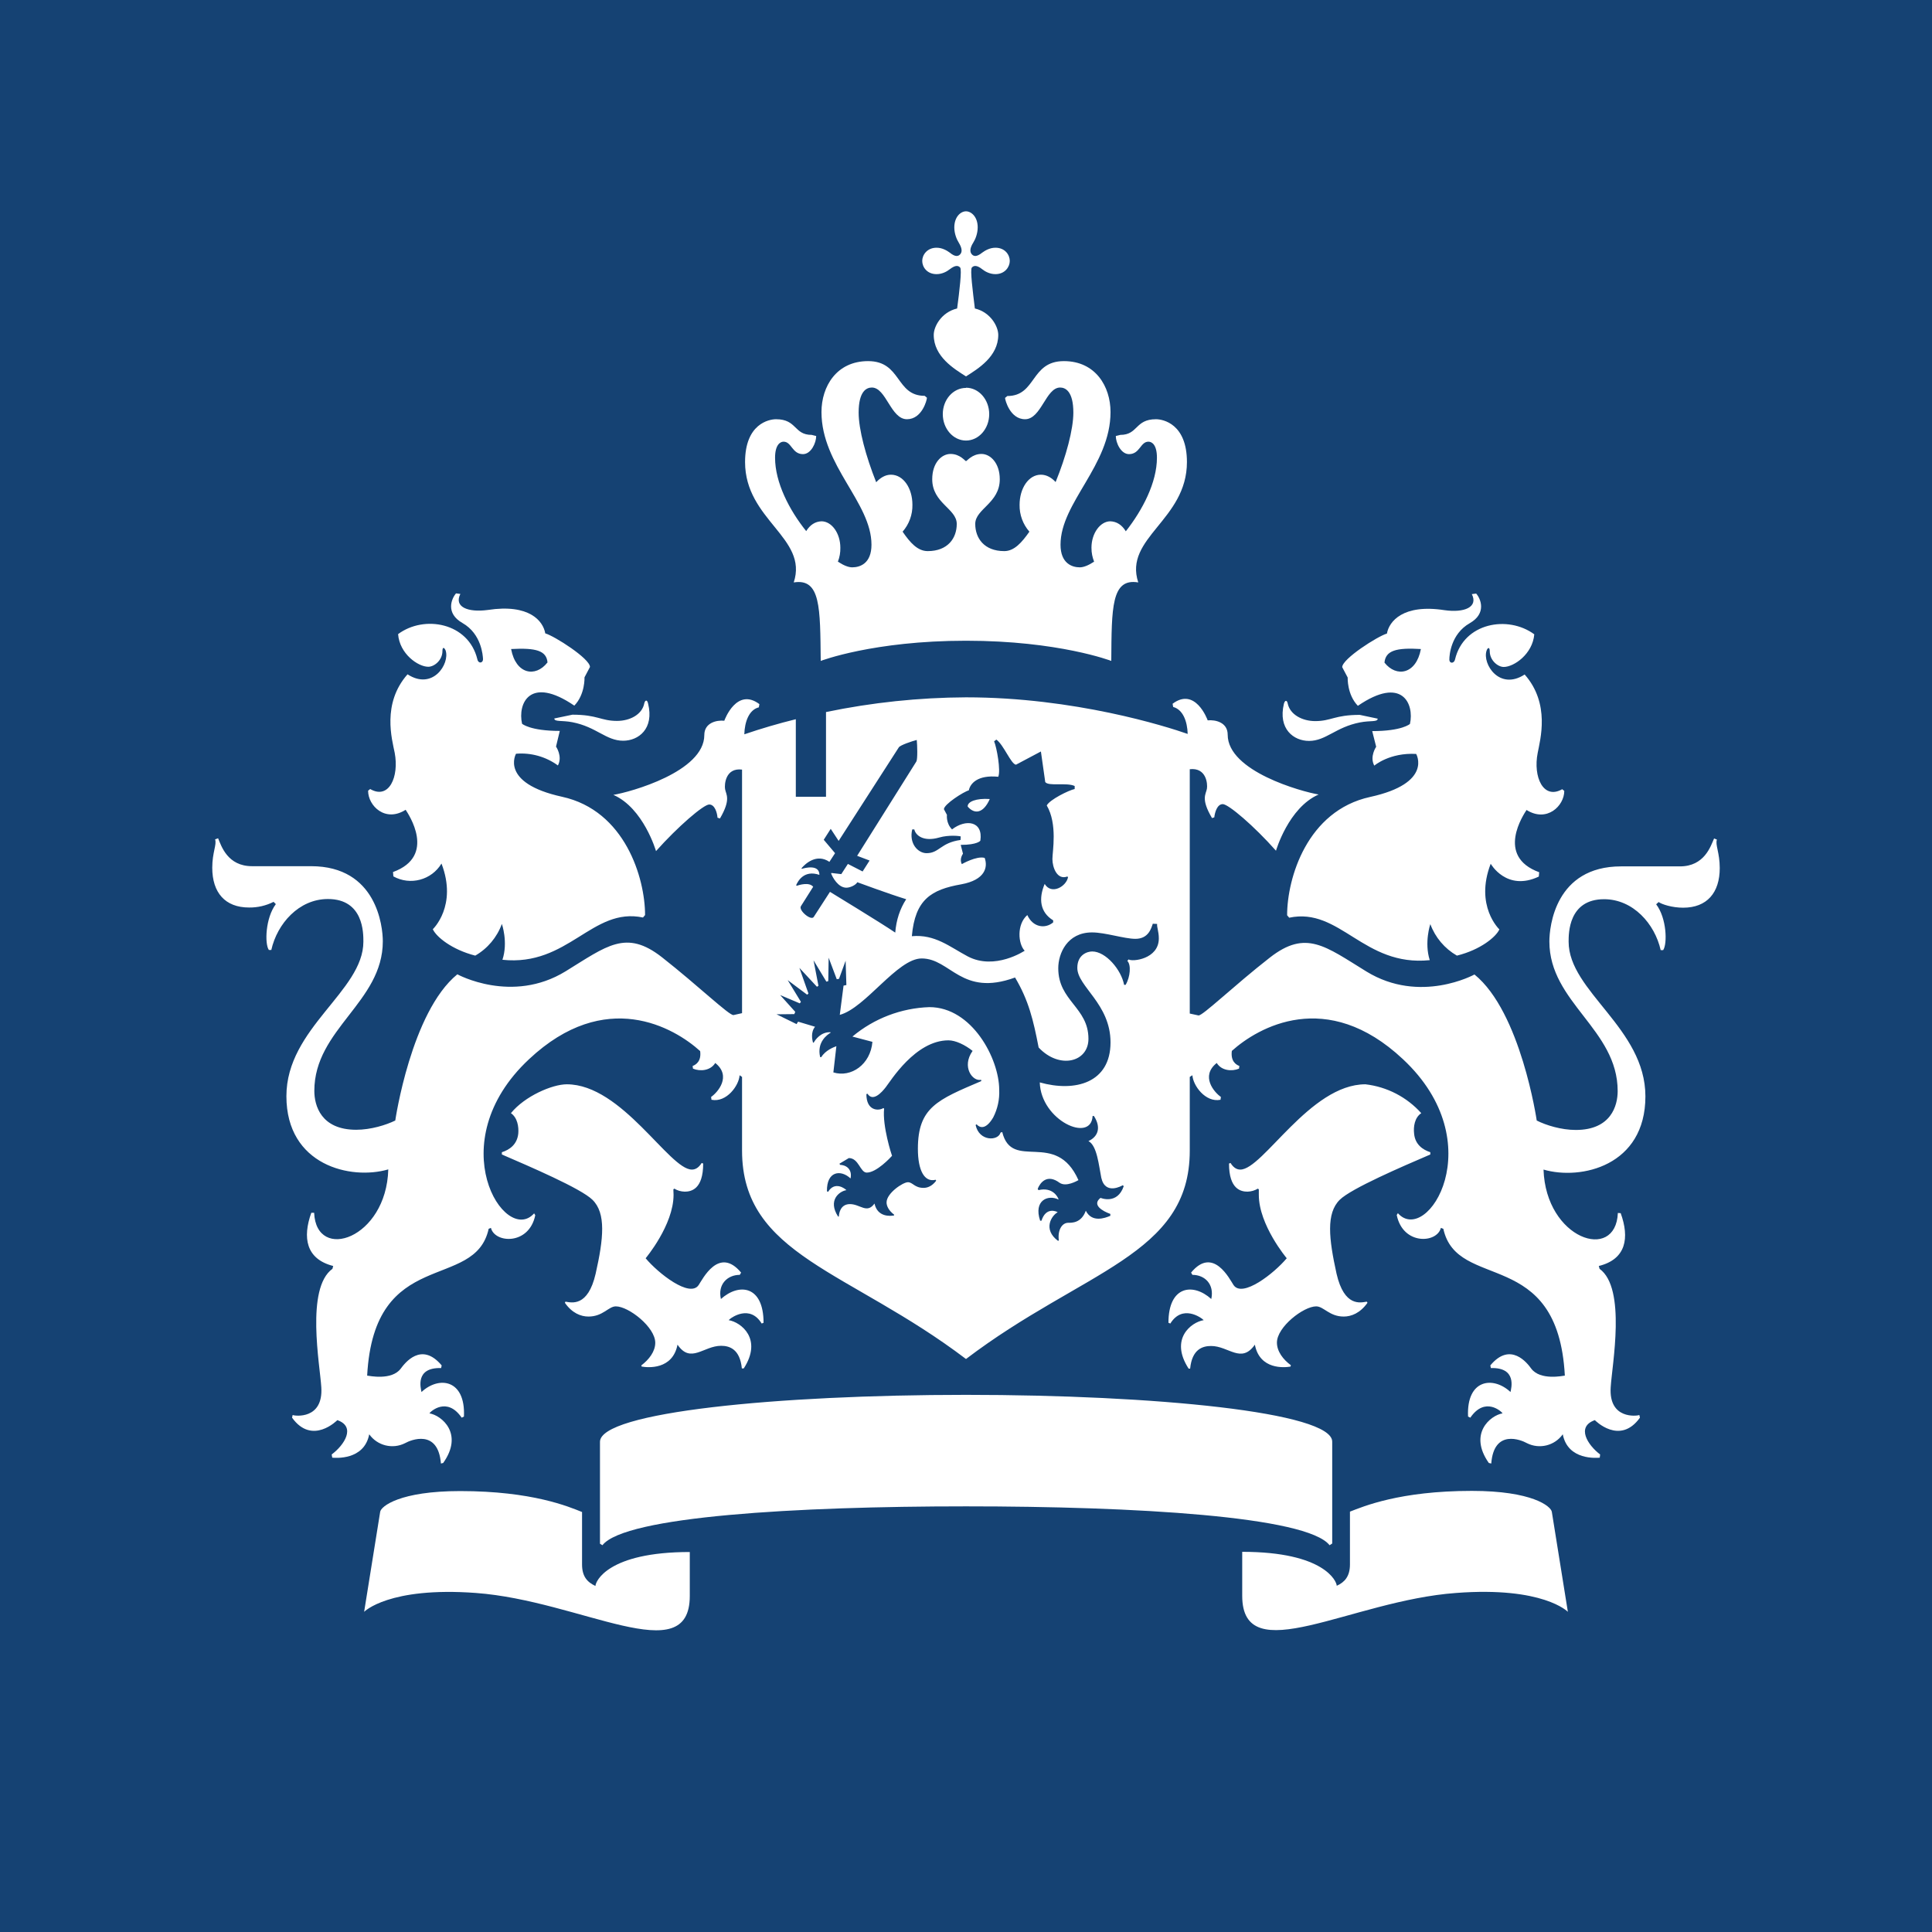
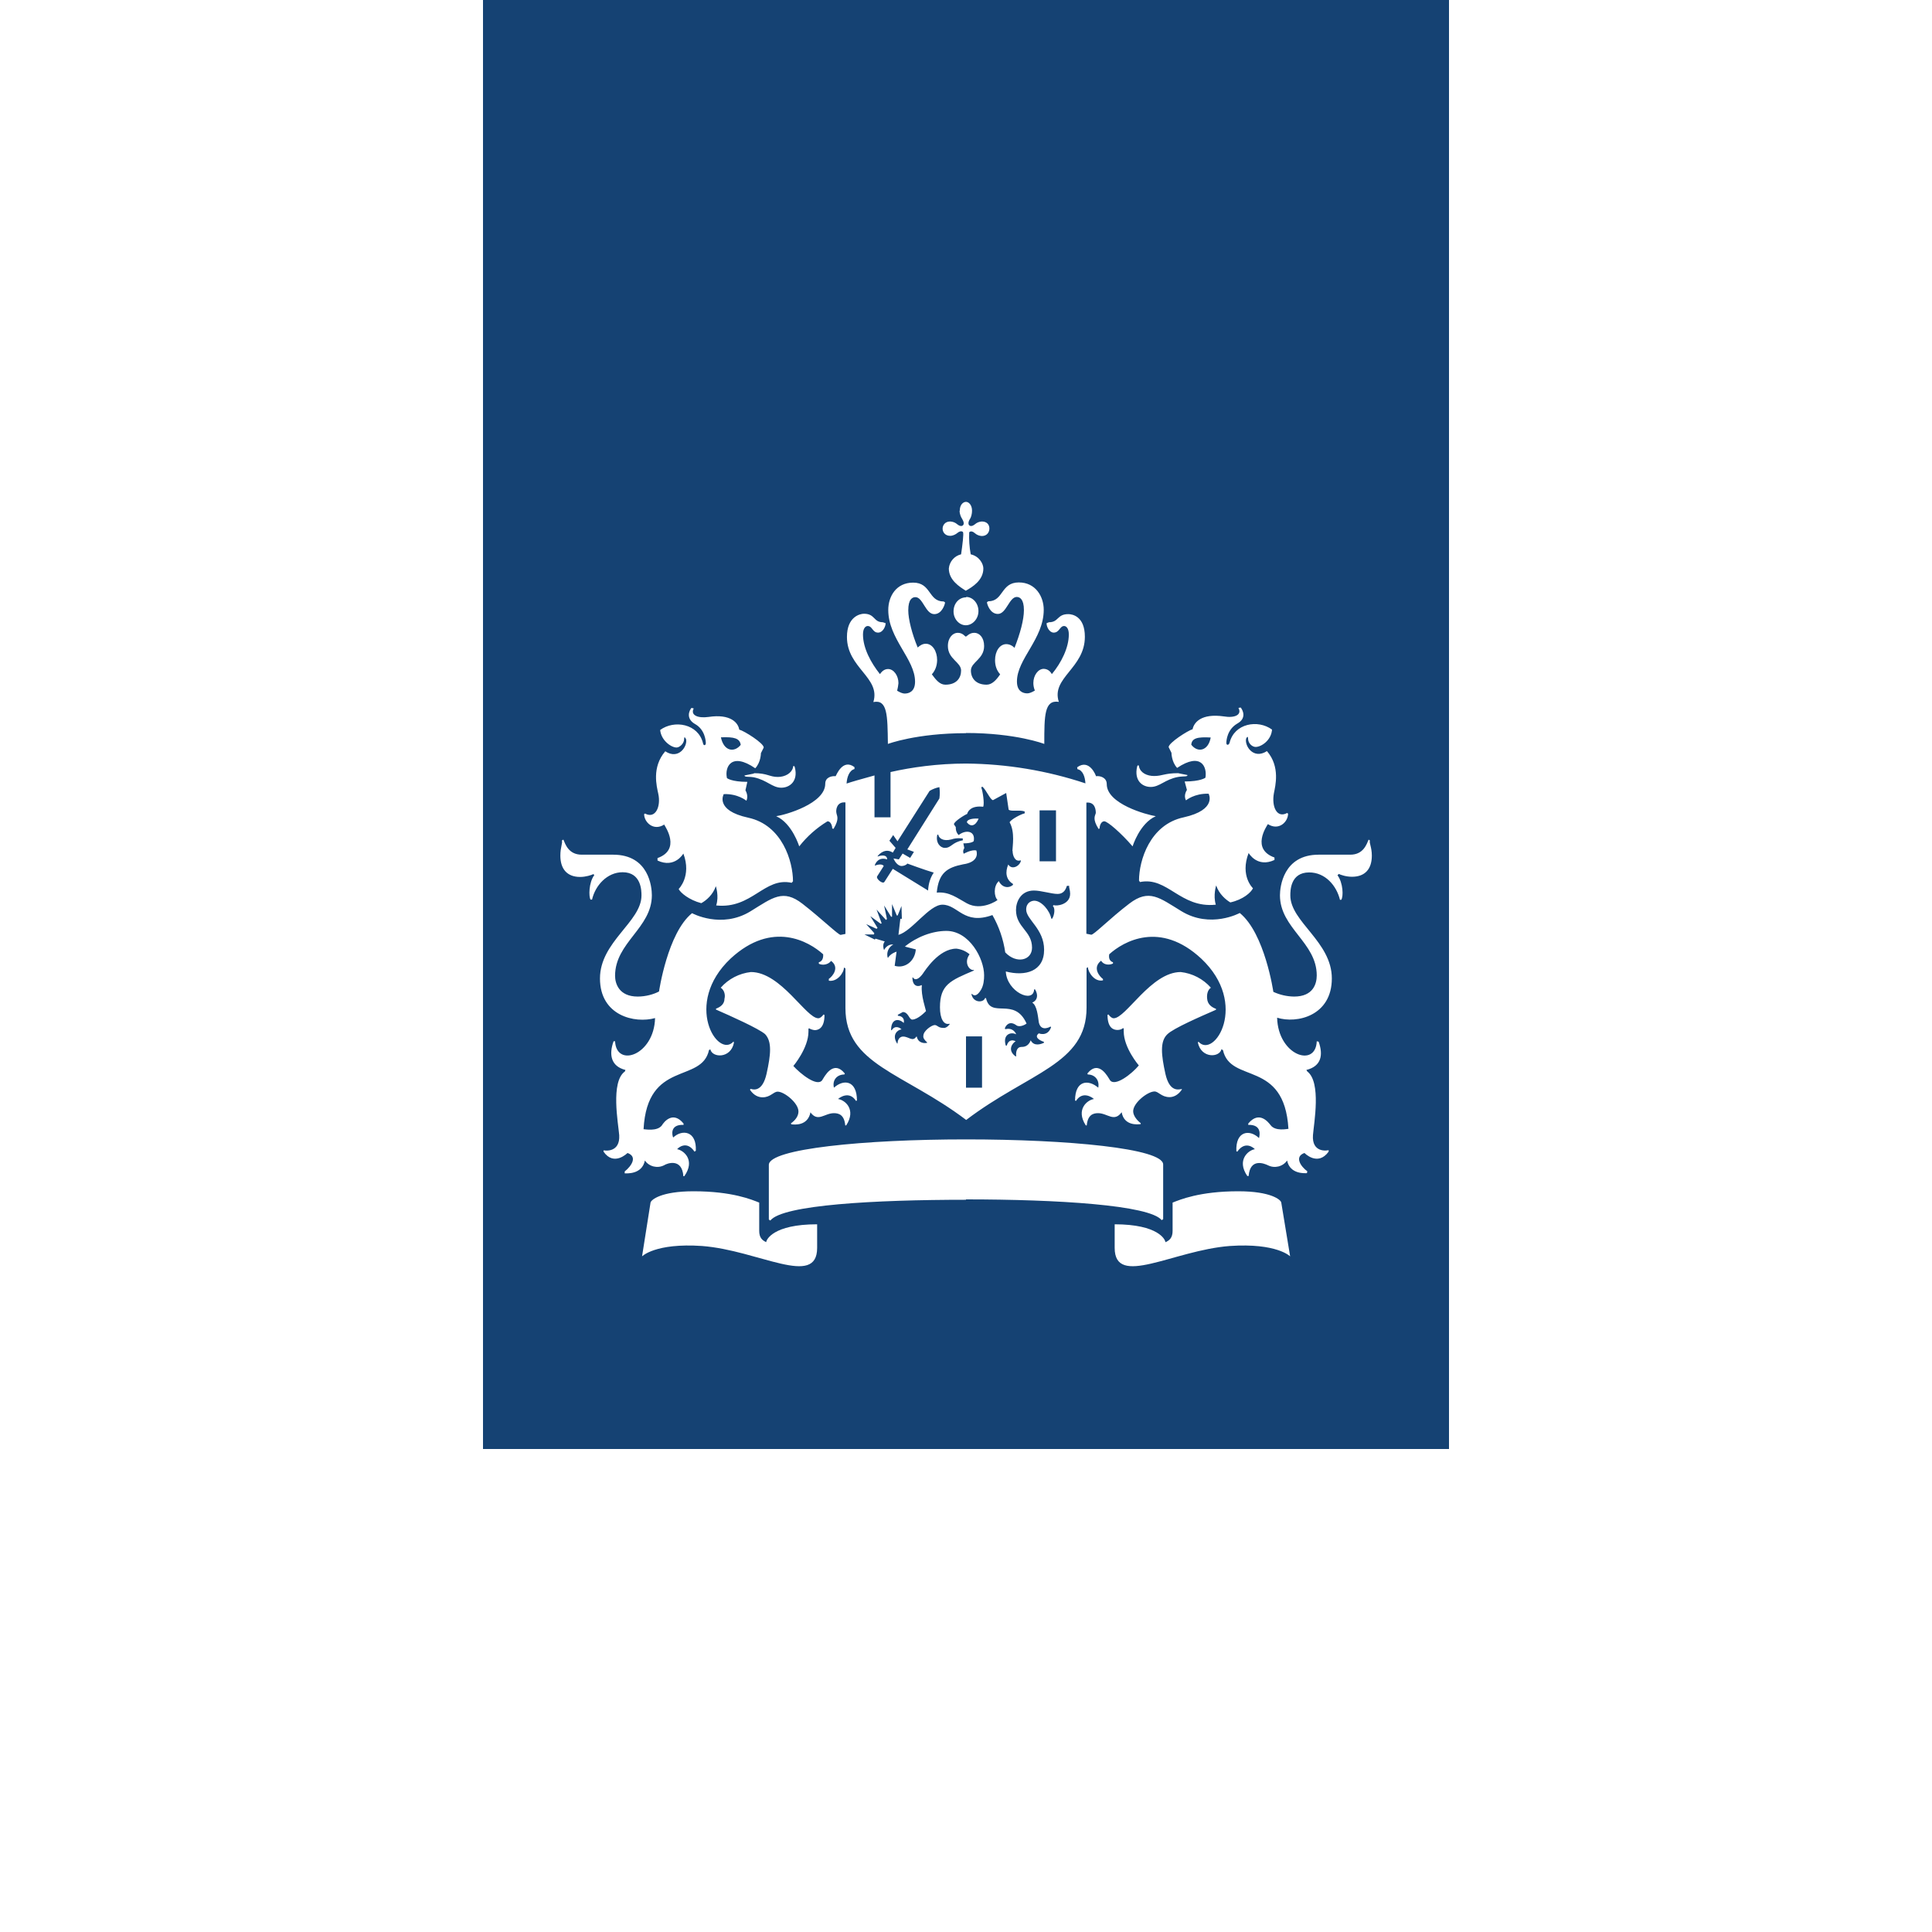
<svg xmlns="http://www.w3.org/2000/svg" viewBox="0 0 1024 1024">
-   <style>
- 		@media (prefers-color-scheme: dark) {
- 			.tile { fill: #fff; }
- 			.mark { fill: #154273; }
- 		}
- 	</style>
-   <path class="tile" fill="#154273" d="M0 0h1024v1024H0z" />
-   <path class="mark" fill="#fff" d="M557.8 455.3c0 4.5 2.5 11.2 7.8 9.3l.5.2c-.8 5-8.8 9.7-12.4 3.7-3.3 7.8-2.5 15 4.5 19.3v1.1c-4.2 3.5-10.7 2.7-13.7-3.9-5.7 4.9-4.9 15.3-1.4 18.9 0 0-15.8 10.6-30.2 3-9.6-5.1-17.3-11.8-29.6-10.7 1.7-19.5 10.3-24.7 26.2-27.5 12.6-2.3 14.2-9 12.4-14-4.3-1.2-12.1 3.3-12.1 3.3-1.5-2.7.6-5.5.6-5.5l-1.2-4.7c8.9 0 10.4-2.2 10.4-2.2 1.6-10.5-7.8-11.6-15-6-3.3-3.3-2.7-7.7-2.7-7.7l-1.6-3c0-2.6 10.5-9.3 13.2-10 .7-3.5 4.5-8.3 15.6-7.2 1.4-3.3-.8-15.5-2.2-18.8l1.2-.9c3.9 2.8 7.8 13.1 10.4 13.3l13.2-7 2.3 16.2c1.7 2.4 11.4.1 15.6 2.1v1.6c-3 .6-13.2 5.6-14.8 8.7 5.8 9.9 3 24.4 3 28.4m-111.9 8-5.2-.6-.2.2c.7 2 3.7 7.6 8.1 7.6 2 0 5-1.4 5.8-2.9 0 0 17.3 6.4 25.9 9q-5 7.7-5.8 17.7c-7-4.8-34.6-21.6-34.6-21.6l-8.6 13.3c-1.4 2.2-8.2-3.5-6.8-5.7L431 470c-2.1-2.6-7.3-1-8.8-.5l-.2-.4c.9-2 4.1-8.2 12.3-5.4 0-5.6-7.4-3.8-9.3-3.2l-.2-.3c2-2.4 8-8 14.8-3.4l3-4.6-6-7.1 3.7-5.8 4.2 6.4 31.9-49.6c.8-1.2 7.1-3.3 9.5-3.9.3 2.8.5 10.2-.2 11.4l-31.4 50 6.6 2.5-3.7 5.8-7.8-4zm238.1 261 .2-.7c-4.1-3-7.4-7.3-7.4-12 0-8.3 14.1-19.2 20.8-19.2 4 0 7 5.4 14.6 5.4 4 0 8.7-1.8 12.6-7.3l-.4-.6c-3.2.5-11.9 3-16-14.8-4.1-18.6-5.6-32 1.7-39.2 6.1-6 33.1-17.6 48-24v-1.2c-4-1.3-8.1-4.1-8.6-9.9-.4-3.5.2-8.4 3.8-10.8a47 47 0 0 0-29.6-15.3c-29.4 0-54.3 45.2-66.3 45.2-1.5 0-3.4-.6-5.2-3.5l-.8.3c0 13.7 6.4 14.9 9.8 14.9q3-.1 5.5-1.6l.5.4v2.9c0 16 14.8 33.6 14.8 33.6-6.7 8-23.5 21.2-28.2 14.2-2-3-10.8-20.8-22.5-6.6l.7 1.2c6.6 0 11.7 5 10 12.8-9.5-8.6-22.7-7.2-22.7 12.6l1 .4c6.3-10.2 16.2-3.3 17.7-1.8-6.7 1.1-18.2 10-8 25.7h.8c1-10.3 6.6-12 11.1-12 9.3 0 16 9.6 23.2-.7 2.6 13.4 15.7 12.2 19 11.6m-325-11.6c7 10.3 13.8.6 23.1.6 4.5 0 10 1.8 11 12h1c10.1-15.6-1.4-24.5-8-25.6 1.4-1.5 11.3-8.4 17.5 1.8l1-.4c0-19.8-13-21.2-22.6-12.6-1.8-7.7 3.4-12.8 10-12.8l.7-1.2c-11.8-14.2-20.5 3.7-22.5 6.6-4.7 7-21.5-6.3-28.1-14.2 0 0 14.8-17.6 14.8-33.6l-.1-2.9.5-.4q2.4 1.5 5.5 1.6c3.4 0 9.8-1.2 9.8-14.9l-.8-.3c-1.8 2.9-3.7 3.5-5.2 3.5-12 0-37-45.2-66.3-45.2-7.7 0-22.3 6.3-29.6 15.3 3.5 2.4 4.2 7.3 3.9 10.8-.6 5.8-4.6 8.6-8.7 9.9v1.2c14.8 6.4 41.9 18 48 24 7.3 7.1 5.9 20.6 1.7 39.2-4.1 17.8-12.8 15.3-16 14.8l-.3.6c3.8 5.5 8.5 7.3 12.5 7.3 7.7 0 10.6-5.4 14.5-5.4 6.8 0 20.9 11 20.9 19.3 0 4.6-3.3 8.9-7.4 12l.2.6c3.2.6 16.4 1.8 19-11.6m138.7-268.8c5.2-1.5 10.8-.8 11.4-.6l-.1 1.9c-10.7 1.5-11.2 7-18 7-4.5 0-9.4-5-7.6-12.6h1.1c.7 3.2 4.9 6.7 13.2 4.3m26.8-20.4c-7.2-.5-11.9 1.4-11.7 4 3.6 4.2 8.3 3.7 11.7-4m-61.1 214.4c-4 5.6-7.6.3-13 .3-5 0-5.8 4.7-5.9 6.6h-.4c-5.6-8.7.7-13.4 4.4-14-.6-.7-6.1-5-9.7.9l-.6-.3c-.2-10.8 7.4-11.6 12.5-6.8.9-4.2-1.5-7-5.5-7.2l-.4-.6 5-3c5.3 0 6 7.7 9.5 7.7 5.2 0 12.6-8 13.4-8.9-.2-.4-5.2-15.8-4.2-25l-.4-.3c-2.5 1.6-9 1.6-9-7.4l.6-.2c2.8 4.4 7.4-.5 9.7-3.5 2.4-3 15.6-24.8 33.2-24.8 3.8 0 8.8 2.4 12.8 5.6-6 8.4 0 16.4 4.5 15.3l.1.7c-23.2 9.9-33.6 13.9-33.6 35.9 0 11.5 3.5 17.9 9.4 16.4l.3.5c-2.2 2.9-4.6 3.8-6.7 3.8-4.8 0-5.7-3-8.3-3s-11.3 5.8-11.3 10.7c0 1.8 1 4.2 4 6.5v.4c-2 .4-8.8 1-10.4-6.3M432 544.2l-9-2.7-.8 1.3-10.6-5.2 9.4-.1.5-1.2-8-8.9 10.4 4.4.6-.8-7-11.5 10.3 7.7.7-.6-4.8-13.6 9.3 10 .8-.5-2.6-13.5 6.8 11.3 1-.3.2-12.4 4.3 11.4 1.2-.2 3.5-9.6.4 12.9-1.5.3-2 15.5c13.6-3.6 30.5-29.9 43.4-29.9 15.4 0 21 20.5 49.5 10.1 7.2 12.1 9.7 22.6 12.5 37.1 11 11.7 26.4 7.8 26.4-4.6 0-16.7-16-20-16-37.4 0-7.8 4.7-19 17.9-19 7 0 17.1 3.4 23 3.4 7 0 8.4-5.7 9.2-8l2.3.1c-.2 1.7.9 4 .9 7.7 0 11-14.2 12.5-16 11.1l-.7.8c2.1 2 1.6 8.5-.9 12.7h-.8c-1.5-8-9.7-17.7-16.9-17.7-2.6 0-7.9 1.7-7.9 8.7 0 9.9 17.6 19 17.6 39.5 0 21.4-18.7 26.5-37.5 21.2.6 20.2 27.3 32.3 28 17.8h.7c4 6.2 2.1 11-2.9 13.3 4.6 2.4 5.5 13 6.8 19.4 2.1 9.5 11 4.2 11.4 4l.5.5c-3.4 10-12.3 6.2-12.3 6.2-4.7 3.7 1 7 5.2 8.5v1c-3 1.3-9.8 3.7-13-2.7-2.4 6.6-7.4 6.4-9.3 6.4-3.4 0-5.7 4-5 9.3l-.4.3c-8.2-6.1-3.5-13.4-.2-15.2-.6-.4-6.2-3-8.6 4.5h-.7c-3.6-10.8 4.2-14 9.8-11.2-.4-1.5-3.3-6.8-10.7-5l-.4-.7c1.3-3.3 5-8.1 11.6-3.2 3.5 2.4 9.4-1.1 10-1.4-12-27-35.2-4.4-40.4-25.5l-.9.3c-1.2 4.5-11.3 4.8-13.2-4l.5-.4c1.5 1.7 4.7 3.3 8.8-3.6a29 29 0 0 0 3.2-14.7c0-16.4-14.4-43.8-37-43.8a67 67 0 0 0-40.8 15.6l10.6 2.8c-1 12-11.3 19.1-20.7 16.2l1.6-13.9c-1.6.6-5.8 2.2-8 5.8h-.6c-1.9-8 3.8-11.9 5.6-13l-.2-.2c-5-.2-8 4-8.8 5.5h-.4c-.4-1.5-1.3-5.5 1.1-8.4m80 254.2c89.7 0 180.8 5.3 192.7 20.6l1.4-.9v-54c0-15.6-94-24.8-194.1-24.8s-194 9.2-194 24.9v54l1.3.8c11.9-15.3 103-20.6 192.7-20.6m146.4 24v23.4c0 39.8 57.7 2.5 113.4-1.5 46.2-3.5 59.2 10 59.2 10l-8.5-53c-.5-3-10.5-11.1-42.4-11.1-38.3 0-57.6 8.3-64.6 11v28c0 6.3-2.8 9.4-7 11.3 0-2.3-6.5-18-50.1-18m-342.8 18.1c-4.3-2-7.1-5-7.1-11.4v-27.8c-7-2.8-26.3-11.1-64.6-11.1-32 0-42 8.1-42.4 11l-8.5 53s13-13.4 59.2-10c55.7 4.1 113.4 41.4 113.4 1.6v-23.3c-43.6 0-50 15.7-50 18m106.2-459.4a326 326 0 0 0-27.3 8c.2-6.7 2.5-13 7.7-14.3l.3-1.7c-12-9-18.4 8.2-18.6 8.8-4.2-.4-10.6 1.1-10.6 7.6 0 19.4-39.1 30.2-48.2 31.7 16 7 22.6 29.8 22.6 29.8 11.6-13 25.2-24.7 28.2-24.7s4.2 4.4 4.4 7l1.3.4c6-10.3 3.2-12.6 2.7-15.6-.4-2.4.2-11.4 9-10.3V537l-4.5 1c-2.1.5-18.8-15.6-37.9-30.6s-29.3-6-51.1 7.4c-28.5 17.5-57.4 1.6-57.4 1.6-24.5 20-32.9 77.5-32.9 77.5-4.9 2.4-13 4.9-20.7 4.9-18.7 0-22.2-12.9-22.2-20.6 0-32.8 36.3-47 36.3-79.3 0-7.8-3.2-39.8-38-39.8h-31.3c-13 0-16.3-10.7-18-14.8l-1.6.6c1 2.7-1.5 6.9-1.5 15 0 13.2 6.8 21.1 19.5 21.1a28 28 0 0 0 13-3l1.2 1.2c-5.5 7.3-6 21-3.7 24.3h1.3c3.1-13.9 14.6-27 30-27 19 0 18.8 18.2 18.8 22.6 0 26.3-40.8 45.7-40.8 81.9 0 36.7 34.2 44.6 54 38.8-1 36.8-38.2 49.3-39.3 23H165c-4.7 13.1-2.9 24.5 11.6 28.2l-.4 1.5c-14.3 10.3-6.6 51-5.9 62.8 1.1 17.2-14 15.2-15.2 14.7l-.3 1.4c10.7 14.9 24 1.3 24 1.3 10 3.5 3.7 13.2-3 18.2l.3 1.7c1.4.1 16.9 1.6 19.6-12.4a15 15 0 0 0 19 4.7c3-1.7 17.5-7.7 19 10.8l1.2-.3c11-15.5-.8-25.2-7.3-26.3.5-.9 9.3-9.1 17.1 2.3l1.2-.6c.9-19.8-13.3-21.6-22.5-13-.4-2-3.5-13.1 10.4-12.7l.3-1.4c-10.8-12.9-19.6-1.1-21.7 1.7-4.8 6.4-16.7 3.8-17.8 3.7 3.7-68.8 57.1-44.4 64.4-77.8l1.2-.5c2 8.2 20.2 9.3 23.5-6.7l-.6-1c-15.4 17.4-50.2-37.3-2.7-81.7 40.5-38 76.9-16.8 90.7-4.3.7 5.4-2.2 7.2-4 7.9l.2 1.4c3.8 1.6 9.3 1.1 11.8-3 8.8 7 1.3 15.6-2.2 18l.2 1.5c8 1.6 14.6-7.6 14.9-13l1.3.9v39c0 55.7 56.6 63.4 118.7 110.5 62-47.1 118.6-54.8 118.6-110.4v-39.1l1.4-.9c.3 5.4 6.9 14.6 14.9 13l.2-1.5c-3.5-2.4-11-11-2.2-18 2.5 4.1 8 4.6 11.8 3l.2-1.4c-1.8-.7-4.7-2.5-4-8 13.8-12.4 50.2-33.6 90.7 4.4 47.5 44.4 12.7 99.1-2.7 81.6l-.6 1c3.3 16.1 21.4 15 23.4 6.8l1.3.5c7.3 33.4 60.7 9 64.4 77.8-1 .1-13 2.7-17.8-3.7-2-2.8-11-14.6-21.7-1.7l.3 1.4c13.9-.4 10.8 10.7 10.4 12.7-9.2-8.6-23.4-6.8-22.5 13l1.2.6c7.8-11.4 16.6-3.2 17.1-2.3-6.5 1.1-18.2 10.8-7.3 26.3l1.3.3c1.4-18.5 15.9-12.5 18.9-10.8a15 15 0 0 0 19-4.7c2.7 14 18.2 12.5 19.6 12.4l.2-1.7c-6.6-5-12.8-14.7-2.8-18.2 0 0 13.2 13.6 23.9-1.3l-.3-1.4c-1.2.5-16.3 2.5-15.2-14.7.7-11.9 8.4-52.5-5.9-62.8l-.4-1.5c14.6-3.6 16.3-15 11.6-28l-1.5-.1c-1.1 26.3-38.2 13.8-39.4-23 19.9 5.8 54-2 54-38.8 0-36.2-40.7-55.6-40.7-82 0-4.3-.1-22.5 18.8-22.5 15.4 0 26.9 13.1 30 27h1.3c2.3-3.3 1.9-17-3.7-24.3l1.3-1.2c1.7 1.2 7.1 3 13 3 12.6 0 19.4-7.9 19.4-21 0-8.2-2.5-12.4-1.5-15.1l-1.5-.6c-1.8 4.1-5.1 14.8-18.1 14.8h-31.2c-34.9 0-38 32-38 39.8 0 32.4 36.2 46.5 36.2 79.3 0 7.7-3.5 20.6-22.2 20.6-7.7 0-15.8-2.5-20.7-5 0 0-8.4-57.5-33-77.4 0 0-28.8 15.9-57.3-1.6-21.8-13.4-32-22.3-51.1-7.4s-35.8 31.1-37.9 30.7l-4.6-1V407.7c8.9-1 9.5 7.9 9.1 10.3-.5 3-3.4 5.3 2.7 15.6l1.2-.4c.3-2.6 1.5-7 4.5-7s16.6 11.6 28.2 24.7c0 0 6.6-22.8 22.6-29.8-9-1.5-48.2-12.3-48.2-31.7 0-6.5-6.4-8-10.6-7.6-.2-.6-6.6-17.8-18.6-8.8l.3 1.7c5.2 1.4 7.5 7.6 7.7 14.3-11.4-4-60-19.4-117.5-19.4a373 373 0 0 0-74.2 7.8v44.9h-16zm90.2-41.6c49.2 0 77 10.7 77 10.7.2-28.2 0-44 14.3-41.6-7.8-23.7 25.8-33 25.8-63.8 0-20.3-12.7-22.7-16.4-22.7-11.2 0-9.4 8.3-18.9 8.3l-2.4.6c0 3.6 2.7 9.6 7 9.6 5.8 0 6-6.6 10.3-6.6 1.9 0 4.5 1.7 4.5 8.5 0 13.1-7.6 27.7-16.5 39q-3.1-5.1-8.2-5.3c-5.3 0-10 6.3-10 14 0 2.9.5 5 1.4 7.4q-4.6 3-7.6 3c-4 0-10.2-2-10.2-12 0-22.3 26.5-42 26.5-70.3 0-13.6-8-27-24.7-27-17.8 0-14.5 18.5-30 18.5l-1.2 1c0 1 2.6 11.3 10.6 11.3 8.6 0 11-16.8 18.6-16.8 2.8 0 7 2 7 13.3 0 8.8-3.8 23.1-9.4 36.8-2-2.2-4.7-3.9-7.8-3.9-6.6 0-11.3 7.3-11.3 16a21 21 0 0 0 5.2 14.2c-4 5.7-8 10.3-13.3 10.3-10.7 0-15.4-6.9-15.4-14.4 0-8 13-11 13-23.7 0-8.6-5-13.4-9.7-13.4-5 0-7.7 3.8-8.2 3.8s-3.1-3.8-8.2-3.8c-4.8 0-9.7 4.8-9.7 13.4 0 12.7 13 15.6 13 23.7 0 7.5-4.7 14.4-15.4 14.4-5.4 0-9.4-4.6-13.3-10.3a21 21 0 0 0 5.2-14.3c0-8.6-4.7-15.9-11.4-15.9-3 0-5.7 1.7-7.8 4-5.5-13.8-9.3-28-9.3-36.9 0-11.4 4.2-13.3 7-13.3 7.6 0 10 16.8 18.6 16.8 8 0 10.6-10.2 10.6-11.4l-1.2-1c-15.5 0-12.2-18.4-30-18.4-16.7 0-24.7 13.4-24.7 27 0 28.3 26.5 48 26.5 70.3 0 10-6.1 12-10.2 12q-3 0-7.6-3a19 19 0 0 0 1.3-7.4c0-7.7-4.6-14-10-14q-5 .2-8.1 5.2c-9-11.2-16.5-25.8-16.5-38.9 0-6.8 2.7-8.5 4.5-8.5 4.3 0 4.5 6.6 10.3 6.6 4.3 0 7-6 7-9.6l-2.4-.6c-9.5 0-7.7-8.3-18.9-8.3-3.7 0-16.4 2.4-16.4 22.7 0 30.8 33.6 40.1 25.8 63.8 14.3-2.3 14 13.4 14.3 41.6 0 0 27.8-10.7 77-10.7m0-134c-6.8 0-12.3 6.2-12.3 13.9s5.5 14 12.3 14 12.3-6.3 12.3-14-5.5-14-12.3-14m-6.2-85c0 3.4 1.3 6.4 2.3 8 2.1 3.4 1.8 5.2.8 6.3s-2.6 1.5-5.5-.9c-1.5-1.1-4-2.6-7-2.6-5 0-7.6 3.8-7.6 7s2.5 7 7.6 7c3 0 5.5-1.4 7-2.6 3-2.3 4.5-2 5.5-.9s-.4 12.7-1.6 21.7c-8.4 2-12.4 9.6-12.4 14 0 11.5 10.8 18 17.1 22 6.3-4 17.1-10.5 17.1-22 0-4.4-4-12-12.4-14-1.1-9-2.6-20.6-1.6-21.7s2.6-1.4 5.5.9c1.5 1.2 4 2.6 7 2.6 5 0 7.6-3.8 7.6-7s-2.5-7-7.6-7c-3 0-5.5 1.5-7 2.6-3 2.4-4.5 2-5.5.9s-1.3-3 .8-6.3c1-1.6 2.3-4.6 2.3-8 0-5.6-3.4-8.5-6.2-8.5s-6.2 2.9-6.2 8.6M753.1 344c-2.5 13.4-13 15.2-19.3 7.2.6-6.4 6.2-8 19.3-7.2m76 75.2-1.1-.9c-10 5.7-15.5-6.5-13-19.2 1.3-7 6.8-26.1-6.9-41.6-13.4 8.7-22.5-5.6-20.2-12.6.6-1.8 1.7-2.1 1.7.3 0 4.8 4.3 8.3 7.4 8.3 5.4 0 15.3-6.8 16.2-17.3-14-10.3-37.4-6.1-42 13.3-.6 2.5-3.2 2.2-3-.2 0-1.6.6-13.2 10.8-19 9.1-5.2 5.8-13 3.4-15.7l-2.3.3c3.5 6.9-4 10-14.5 8.5-22-3.4-29.4 6-30.5 12.4-4.9 1.4-23.7 13.4-23.7 17.8l2.9 5.5s-.4 9 5.4 15c23.5-16.1 30-1 27.6 9.6 0 0-4.1 3.8-20 3.8l2.1 8.3s-3.6 5.2-1 10c0 0 8.1-7 22.2-6.2 0 0 9 15.5-24.4 22.8s-44 43-44 62.7l1.1 1.3c27-5.7 39.4 26.1 74.5 22.5-3-9.4.3-19.1.3-19.1a32 32 0 0 0 14.1 16.7c12.5-3.1 20.7-9.9 22.5-13.9 0 0-13.2-12.4-4.6-34.8 0 0 8.4 14.9 25.5 6.8l.2-2.3c-23.3-8.5-8.1-30.8-6.7-33 10.8 6.8 20-2.2 20-10.1m-132-37c-6.8 0-13.4-3.4-14.6-9.4-.3-1.6-1.4-2-2 .2-3.2 13.4 5.2 19.7 13.3 19.7 9 0 14.1-7.3 27-9.8 5.6-1.1 9.4-.1 9.4-2l-9.5-2c-13.3 0-15.1 3.3-23.6 3.3m-407-31c-6.3 8-16.7 6.2-19.2-7.2 13.1-.7 18.8.8 19.3 7.2m-75.2 78c1.4 2.2 16.6 24.5-6.7 33l.2 2.3a19 19 0 0 0 25.5-6.8c8.6 22.4-4.6 34.8-4.6 34.8 1.8 4 10 10.8 22.5 14a32 32 0 0 0 14.1-16.8s3.4 9.7.3 19c35 3.7 47.5-28.1 74.5-22.4l1.1-1.3c0-19.6-10.6-55.4-44-62.7-33.3-7.3-24.4-22.8-24.4-22.8a33 33 0 0 1 22.2 6.2c2.6-4.8-1-10-1-10l2-8.3c-15.8 0-20-3.8-20-3.8-2.4-10.7 4.1-25.7 27.7-9.6 5.8-6 5.4-15 5.4-15l2.9-5.5c0-4.4-18.8-16.4-23.7-17.8-1.1-6.5-8.4-15.8-30.5-12.4-10.5 1.4-18-1.6-14.5-8.5l-2.3-.3c-2.4 2.8-5.7 10.5 3.4 15.7 10.2 5.8 10.8 17.4 10.9 19 .1 2.4-2.5 2.7-3 .2-4.7-19.4-28.2-23.6-42-13.3.8 10.5 10.6 17.3 16 17.3 3.2 0 7.5-3.5 7.5-8.3 0-2.4 1-2 1.7-.3 2.3 7-6.8 21.3-20.2 12.6-13.7 15.5-8.2 34.6-6.8 41.6 2.4 12.7-3 25-13 19.2l-1.1.9c0 8 9.1 17 19.9 10.1m88.4-50.4-9.6 2c0 1.9 4 .9 9.6 2 12.8 2.5 17.8 9.8 26.9 9.8 8.1 0 16.5-6.3 13.2-19.7-.5-2.3-1.6-1.8-2-.2-1.1 6-7.6 9.4-14.5 9.4-8.5 0-10.3-3.3-23.6-3.3m281 87h16v-50.5h-16zM512 688.2h16v-50.4h-16z" />
+   <path fill="#fff" d="M0 0h1024v1024H0z" />
+   <path fill="#154273" d="M256-256h512V768H256z" />
+   <path fill="#fff" fill-rule="evenodd" d="M536.7 451c0 2.5 1.3 6 4.2 5l.2.2c-.5 2.7-4.7 5.2-6.7 2-1.7 4-1.3 8 2.5 10.3v.5c-2.3 2-5.8 1.5-7.5-2-3 2.7-2.5 8.3-.7 10 0 .2-8.5 6-16.2 1.8-5.2-2.8-9.3-6.3-16-5.7 1-10.5 5.5-13.3 14-15 7-1 7.8-4.7 7-7.3-2.5-.7-6.7 1.7-6.7 1.7-.8-1.5.3-3 .3-3l-.5-2.5c4.7 0 5.5-1.2 5.5-1.2 1-5.5-4.2-6.2-8-3.2-1.8-1.8-1.5-4.2-1.5-4.2l-1-1.5c0-1.5 5.7-5 7-5.5.5-1.8 2.5-4.5 8.5-3.8.8-1.8-.3-8.5-1-10.2l.5-.5c2 1.5 4.2 7 5.7 7.2l7-3.8 1.3 8.8c1 1.2 6 0 8.5 1v1c-1.7.3-7 3-8 4.7 3 5.3 1.5 13 1.5 15.2m-60.2 4.5-2.8-.5h0c.3 1 2 4 4.3 4 1 0 2.5-.5 3-1.3 0 0 9.5 3.5 14 4.8q-2.7 4-3 9.5l-18.7-11.5-4.5 7c-1 1.2-4.5-1.8-3.8-3l3.5-5.5c-1-1.5-4-.5-4.7-.2v-.3c.3-1 2-4.5 6.5-3 0-3-4-2-5-1.5v-.3c1-1.3 4.2-4.3 8-1.8l1.5-2.5-3.3-3.8 2-3 2.3 3.3 17-26.7a16 16 0 0 1 5.2-2 22 22 0 0 1 0 6l-17 27 3.5 1.3-2 3.2-4-2.3zm128.2 140.3v-.5c-2-1.5-4-4-4-6.3 0-4.5 7.7-10.5 11.3-10.5 2.2 0 3.7 3 8 3 2 0 4.5-1 6.5-4v-.3c-1.8.3-6.5 1.7-8.7-8-2.2-10-3-17.2 1-21 3.2-3.2 17.8-9.5 25.8-13v-.5c-2.2-.8-4.5-2.3-4.7-5.5-.2-2 .2-4.5 2-5.7a25 25 0 0 0-16-8.3c-15.7 0-29 24.5-35.5 24.5q-1.3 0-2.8-2l-.5.2c0 7.3 3.5 8 5.3 8q1.7 0 3-1l.3.3v1.5c0 8.7 8 18 8 18-3.7 4.5-12.7 11.5-15.3 7.8-1-1.5-5.8-11.2-12-3.5l.3.5c3.5 0 6.3 2.8 5.5 7-5.2-4.5-12.3-4-12.3 6.8l.5.2c3.5-5.5 8.7-1.8 9.5-1-3.5.5-9.8 5.5-4.3 14h.5c.5-5.7 3.5-6.5 6-6.5 5 0 8.5 5 12.5-.5 1.3 7.3 8.5 6.5 10 6.3m-175-6.3c4 5.5 7.5.5 12.5.5 2.5 0 5.5.8 6 6.5h.5c5.5-8.5-.7-13.5-4.3-14 .8-.8 6-4.5 9.5 1l.5-.2c0-10.7-7-11.5-12.2-6.8-1-4.2 1.8-7 5.5-7l.3-.5c-6.3-7.7-11 2-12 3.5-2.7 3.8-11.7-3.5-15.3-7.5 0 0 8-9.5 8-18.2v-1.5l.3-.3q1.3.8 3 1c1.7 0 5.2-.8 5.2-8l-.5-.3q-1.5 2-2.8 2c-6.5 0-19.8-24.5-35.7-24.5a25 25 0 0 0-16 8.3c2 1.3 2.5 4 2 5.8 0 3-2.3 4.5-4.5 5.3v.5c8 3.5 22.5 10 26 13 3.8 4 3 11 .8 21-2.2 9.8-7 8.5-8.5 8l-.3.5c2 3 4.5 4 6.7 4 4.2 0 5.7-3 8-3 3.5 0 11 6 11 10.5 0 2.5-1.7 4.7-4 6.3l.2.5c1.7.2 8.8 1 10.2-6.5m74.7-144.5c2.8-1 5.8-.5 6-.5v1c-5.7 1-6 4-9.5 4-2.5 0-5-2.8-4-7h.5c.3 1.8 2.5 3.7 7 2.5m14.5-11c-4-.3-6.5.7-6.3 2 2 2.5 4.5 2 6.2-2m-33 115.5c-2 3-4 0-7 0-2.5 0-3 2.7-3 3.7h-.2c-3-4.7.3-7.3 2.3-7.5-.3-.5-3.3-2.7-5.2.5l-.3-.2c0-6 4-6.3 6.7-3.7.5-2.2-.8-3.7-3-3.8l-.2-.5 2.7-1.5c3 0 3.3 4 5 4 3 0 7-4.2 7.3-4.5 0-.5-2.8-8.5-2.2-13.5l-.2-.3c-1.5 1-4.8 1-4.8-4h.3c1.5 2.3 4-.3 5.2-2s8.5-13.3 17.8-13.3a13 13 0 0 1 7 3c-3.3 4.5 0 8.8 2.3 8.3v.3c-12.5 5.3-18 7.5-18 19.5 0 6 2 9.5 5 8.7l.2.2q-1.8 2.3-3.5 2c-2.7 0-3-1.5-4.5-1.5s-6 3-6 5.7q-.3 1.5 2 3.5v.2c-1 .3-4.7.5-5.5-3.3M469 499l-5-1.5-.3.5-5.5-2.7h5l.2-.7-4.3-4.8 5.5 2.5.5-.5-3.8-6.2 5.5 4 .5-.2-2.7-7.3 5 5.5.5-.5-1.5-7.2 3.7 6h.5v-6.7l2.5 6h.5l2-5 .2 6.8h-.8l-1 8.5c7.2-2 16.3-16 23.3-16 8.3 0 11.3 11 26.5 5.5a56 56 0 0 1 6.8 19.8c6 6.3 14.2 4.2 14.2-2.5 0-9-8.5-10.7-8.5-20 0-4.3 2.5-10.3 9.5-10.3 3.8 0 9.3 1.8 12.5 1.8 3.7 0 4.5-3 5-4.3h1.2c-.2 1 .5 2.2.5 4.2 0 6-7.7 6.7-8.7 6l-.5.5c1.3 1 1 4.5-.3 6.7h-.5c-.8-4.3-5.2-9.5-9-9.5-1.5 0-4.3 1-4.3 4.7 0 5.3 9.5 10.2 9.5 21.3 0 11.5-10 14.2-20.3 11.5.5 10.8 14.7 17.2 15 9.5h.5c2 3.3 1 6-1.5 7 2.5 1.5 3 7 3.5 10.5 1.2 5.2 6 2.3 6.2 2.2l.3.3c-1.8 5.3-6.5 3.3-6.5 3.3-2.7 2 .5 3.8 2.7 4.5v.5c-1.7.8-5.3 2-7-1.3-1.3 3.5-4 3.5-5 3.5-2 0-3 2-2.7 5h-.3c-4.5-3.2-1.8-7 0-8-.5-.3-3.5-1.7-4.7 2.3h-.5c-1.8-5.8 2.5-7.5 5.5-6-.3-.8-1.8-3.7-5.8-2.7l-.2-.5c.5-1.5 2.5-4.3 6.2-1.5 2 1.2 5-.7 5.3-1-6.5-14.5-19-2.2-21.5-13.5h-.5c-.8 2.5-6.2 2.7-7.2-2l.2-.3c.8 1 2.5 1.8 4.8-2 1.5-2.5 1.7-5.5 1.7-7.8 0-8.8-7.8-23.5-20-23.5-7.5 0-15.8 3.2-22 8.3l5.8 1.5c-.5 6.5-6 10.3-11.2 8.7l1-7.5c-1 .3-3.2 1.2-4.5 3.2h-.2a6 6 0 0 1 3-7c-2.8-.3-4.5 2-4.8 2.8h-.2c-.3-.8-.8-3 .5-4.5m43 136.8c48.3 0 97.3 3 103.7 11l.8-.5v-29c0-8.5-50.5-13.3-104.5-13.3s-104.5 5-104.5 13.5v29l.8.5c6.5-8.3 55.5-11 103.7-11m78.8 13v12.5c0 21.3 31 1.3 61-1 25-1.7 32 5.5 32 5.5l-4.7-28.5c-.2-1.5-5.5-6-22.8-6-20.5 0-31 4.5-34.8 6v15c0 3.5-1.5 5-3.8 6 0-1.2-3.5-9.5-27-9.5m-184.5 9.5c-2.3-1-3.8-2.5-3.8-6v-15c-3.8-1.5-14.2-6-34.8-6-17.2 0-22.5 4.5-22.8 6l-4.5 28.5s7-7.2 31.8-5.5c30 2.3 61 22.3 61 1v-12.5c-23.5 0-27 8.3-27 9.5M463.5 411q-11 3-14.8 4.3c.2-3.5 1.5-7 4.2-7.7v-1c-6.3-4.8-9.7 4.5-10 4.8-2-.2-5.5.5-5.5 4 0 10.5-21 16.5-26 17.2 8.5 3.8 12.2 16 12.2 16a56 56 0 0 1 15-13.3c1.8 0 2.5 2.5 2.5 3.8l.7.2c3.3-5.5 1.7-6.8 1.5-8.5-.3-1.2 0-6 4.8-5.5V495l-2.5.5c-1 .3-10-8.5-20.3-16.5s-15.8-3.2-27.5 4c-15.5 9.5-31 1-31 1-13 10.5-17.5 41.5-17.5 41.5-2.8 1.5-7 2.7-11.3 2.7-10 0-12-7-12-11 0-17.7 19.5-25.3 19.5-42.7 0-4.3-1.5-21.5-20.5-21.5h-16.7c-7 0-8.7-5.7-9.7-8l-.8.5c.5 1.3-.8 3.5-.8 8 0 7 3.5 11.3 10.5 11.3 3 0 6-1 7-1.5l.5.5c-3 4-3 11.5-2 13h.8c1.7-7.5 8-14.5 16.2-14.5 10 0 10 10 10 12.3 0 14-22 24.5-22 44 0 19.8 18.5 24 29.2 21-.5 19.7-20.5 26.5-21.2 12.3h-.8c-2.5 7-1.5 13.2 6.3 15.2l-.3.8c-7.7 5.5-3.5 27.5-3 33.8.5 9.3-7.5 8.2-8.3 8v.7c5.5 8 12.7.7 12.7.7 5.5 2 2 7-1.5 9.8v1c1 0 9.2.7 10.7-6.8a8 8 0 0 0 10.2 2.5c1.5-1 9.5-4 10.2 5.8h.5c6-8.5-.3-13.7-3.8-14.3.3-.5 5-5 9.2 1.3l.7-.5c.5-10.5-7.2-11.5-12-7-.5-1-2-7 5.5-6.7v-.7c-5.7-7-10.5-.7-11.5 1-2.5 3.3-9 2-9.7 2 2-37 30.8-24 34.7-42l.7-.3c1 4.5 10.8 5 12.5-3.5l-.2-.7c-8.3 9.5-27-20-1.5-44 22-20.3 41.5-9 49-2.2.2 3-1.3 4-2.3 4.2v.8c2 1 5 .5 6.5-1.5 4.7 3.5.7 8.3-1.2 9.5v1c4.5.7 8-4.2 8-7l.8.5v21c0 30 30.5 34 64 59.3 33.3-25.3 63.8-29.5 63.8-59.5v-21l.7-.5c.2 3 3.7 8 8 7v-.7c-1.8-1.3-5.8-6-1-9.7 1.3 2.2 4.2 2.5 6.3 1.5v-.7c-1-.3-2.5-1.3-2-4.2 7.5-6.8 27-18 48.8 2.3 25.5 24 6.8 53.5-1.5 44l-.3.5c1.8 8.5 11.5 8 12.5 3.5l.8.5c4 18 32.5 4.8 34.7 41.7-.5 0-7 1.5-9.5-2-1.2-1.5-6-7.8-11.8-.8v.7c7.5-.2 6 5.8 5.7 7-5-4.8-12.5-3.8-12 7l.5.2c4.3-6.2 9-1.7 9.3-1.3-3.5.5-9.8 5.8-4 14.2h.7c.8-9.8 8.5-6.5 10.2-5.7a8 8 0 0 0 10.2-2.5c1.5 7.5 9.8 6.7 10.5 6.7l.2-1c-3.5-2.5-7-7.8-1.5-9.7 0 0 7 7.3 12.8-.7v-.8c-.8.3-9 1.5-8.3-8 .5-6.3 4.5-28-3-33.7l-.5-.8c8-2 9-8 6.5-15l-1-.2c-.5 14.2-20.5 7.5-21-12.5 10.5 3.3 29-1 29-20.8 0-19.5-22-30-22-44 0-2.5 0-12.2 10-12.2 8.5 0 14.5 7 16.3 14.5h.7c1.2-1.7 1-9-2-13l.7-.7c1 .5 3.8 1.5 7 1.5 6.8 0 10.5-4 10.5-11.2 0-4.5-1.5-6.7-1-8l-.7-.5c-1 2.3-2.7 8-9.7 8h-16.8c-18.8 0-20.5 17.2-20.5 21.5 0 17.5 19.5 25 19.5 42.5 0 4.3-1.8 11.2-12 11.2a27 27 0 0 1-11-2.5s-4.5-31-17.8-41.8c0 0-15.5 8.5-31-1-11.5-7-17-12-27.5-4s-19.2 17-20.3 16.5l-2.5-.5v-69.5c4.8-.5 5 4.2 5 5.5-.3 1.5-2 3 1.5 8.5l.5-.3c0-1.5.8-3.8 2.5-3.8s9 6.3 15 13.3c0 0 3.7-12.2 12.3-16-5-.8-26-6.5-26-17 0-3.5-3.5-4.5-5.7-4.2 0-.3-3.5-9.5-10-4.7l.2 1c2.8.5 4 4 4.2 7.5a206 206 0 0 0-63.3-10.5c-15 0-29 2-40 4.5v24h-8.5zm48.5-22.5c26.5 0 41.5 5.8 41.5 5.8 0-15 0-23.5 7.7-22.3-4.2-12.8 13.8-17.8 13.8-34.5 0-11-6.8-12-8.8-12-6 0-5 4.3-10.2 4.3l-1.3.5c0 2 1.5 5 3.8 5 3 0 3.2-3.5 5.5-3.5 1 0 2.5 1 2.5 4.5 0 7-4 15-9 21q-1.5-2.7-4.3-2.8c-3 0-5.5 3.5-5.5 7.5q0 2 .8 4-2.5 1.5-4 1.5c-2.2 0-5.5-1-5.5-6.3 0-12 14.2-22.5 14.2-38 0-7-4.3-14.5-13.2-14.5-9.7 0-8 10-16.2 10l-.7.5c0 .7 1.5 6.2 5.8 6.2 4.5 0 6-9 10-9 1.5 0 3.8 1 3.8 7 0 5-2 12.5-5 20a6 6 0 0 0-4.3-2c-3.5 0-6 3.7-6 8.5q0 4.5 2.7 7.5c-2 3-4.3 5.5-7.2 5.5-5.7 0-8.3-3.5-8.3-7.5 0-4.5 7-6 7-13 0-4.5-2.5-7-5.2-7-2.7 0-4 2-4.5 2s-1.5-2-4.3-2c-2.5 0-5.2 2.5-5.2 7 0 7 7 8.5 7 13 0 4-2.5 7.5-8.3 7.5-3 0-5-2.5-7.2-5.5q2.7-3 2.8-7.5c0-4.8-2.5-8.7-6-8.7-1.8 0-3.2 1-4.3 2-3-7.2-5-15-5-19.7 0-6 2.2-7 3.8-7 4 0 5.3 9 10 9 4.2 0 5.7-5.5 5.7-6.2l-.7-.5c-8.3 0-6.5-10-16.2-10-9 0-13.2 7.3-13.2 14.5 0 15.3 14.2 26 14.2 38 0 5.3-3.3 6.3-5.5 6.3q-1.5 0-4-1.5.5-2 .7-4c0-4-2.5-7.5-5.5-7.5q-2.5 0-4.3 2.7c-4.8-6-9-13.8-9-21 0-3.5 1.5-4.5 2.5-4.5 2.5 0 2.5 3.5 5.5 3.5 2.5 0 4-3.2 4-5l-1.5-.5c-5 0-4-4.5-10-4.5-2 0-9 1.5-9 12.3 0 16.5 18 21.5 14 34.5 7.5-1.5 7.5 7 7.7 22.2 0 0 15-5.7 41.5-5.7m0-72c-3.8 0-6.7 3.2-6.7 7.5 0 4 3 7.3 6.5 7.3s6.7-3.3 6.7-7.5-3-7.5-6.5-7.5m-3.5-45.7c0 1.8.8 3.5 1.3 4.2q1.5 2.5.5 3.5c-.5.5-1.5.7-3-.5a6 6 0 0 0-3.8-1.5c-2.7 0-4 2-4 3.8s1.3 3.8 4 3.8c1.5 0 3-.8 3.8-1.5 1.5-1.2 2.5-1 3-.5.5.7-.3 7-1 11.8a8.5 8.5 0 0 0-6.5 7.5c0 6.2 5.7 9.7 9 11.8 3.5-2 9.3-5.5 9.3-11.8 0-2.5-2.2-6.5-6.7-7.5a52 52 0 0 1-.8-11.7c.5-.5 1.5-.8 3 .5a6 6 0 0 0 3.7 1.5c2.7 0 4-2 4-4s-1.3-3.7-4-3.7a6 6 0 0 0-3.7 1.5c-1.5 1.2-2.5 1-3 .5s-.7-1.7.5-3.5c.5-.8 1-2.5 1-4.2 0-3-1.7-4.7-3.2-4.7s-3.3 1.5-3.3 4.7m133 120.2c-1.3 7.2-7 8.2-10.3 3.8.3-3.5 3.3-4.2 10.5-3.8m41 40.5-.7-.5c-5.5 3-8.3-3.5-7-10.5.7-3.7 3.5-14-3.7-22.3-7.3 4.7-12-3-11-6.7.5-1 1-1.2 1 0 0 2.7 2.3 4.5 4 4.5 3 0 8.3-3.5 8.7-9.2-7.5-5.5-20-3.3-22.5 7-.5 1.5-1.8 1.3-1.7 0 0-1 .3-7 5.8-10.2 5-2.8 3-7 1.8-8.5l-1.2.2c2 3.7-2 5.5-7.8 4.5-12-1.7-15.8 3.3-16.5 6.8-2.5.7-12.7 7.2-12.7 9.5l1.5 3s0 4.8 3 8c12.7-8.5 16-.5 15 5.2 0 0-2.5 2-11 2l1.2 4.5s-2 2.8-.5 5.5c0 0 4.5-3.8 12-3.5 0 0 4.7 8.5-13.2 12.5-18 3.8-23.7 23-23.7 33.5l.5.8c14.7-3 21.3 14 40.2 12-1.5-5 .2-10.2.2-10.2 1.5 4.5 5 7.5 7.5 9 6.8-1.5 11-5.3 12-7.5 0 0-7-6.5-2.3-18.7 0 0 4.5 8 13.7 3.7v-1.3c-12.5-4.5-4.2-16.5-3.5-17.7 5.8 3.7 10.7-1.2 10.7-5.5m-71-20c-3.8 0-7.3-1.7-8-5 0-.8-.7-1-1 0-1.7 7.5 2.8 10.8 7.2 10.8 4.8 0 7.5-4 14.5-5.3 3-.5 5 0 5-1l-5-1c-7.2 0-8.2 1.5-12.8 1.5m-219-16.5c-3.5 4.3-9 3.3-10.5-4 7-.3 10 .5 10.5 4M352 437c.7 1.3 9 13.3-3.5 17.8v1.3c9.2 4.3 13.7-3.7 13.7-3.7 4.5 12-2.5 18.8-2.5 18.8 1 2 5.5 5.8 12 7.5 2.7-1.5 6.2-4.5 7.7-9 0 0 1.8 5.2.2 10.2 19 2 25.5-15.2 40-12l.7-.8c0-10.5-5.7-29.8-23.7-33.7s-13-12.5-13-12.5c7.5-.3 12 3.5 12 3.5 1.3-2.7-.5-5.5-.5-5.5l1-4.5c-8.5 0-10.8-2-10.8-2-1.3-5.7 2.2-14 15-5.2 3-3.2 3-8 3-8l1.5-3c0-2.3-10.3-8.8-13-9.5-.5-3.5-4.5-8.5-16.3-6.7-5.7.8-9.7-1-7.8-4.5l-1.2-.3c-1.3 1.5-3 5.7 1.8 8.5 5.5 3 5.8 9.3 5.8 10.2 0 1.3-1.3 1.5-1.5 0-2.5-10.3-15.2-12.5-22.7-7 .5 5.5 5.8 9.3 8.7 9.3 1.5 0 4-2 4-4.5q0-1.8 1 0c1 3.5-3.7 11.3-11 6.5-7.3 8.5-4.5 18.7-3.7 22.5 1.5 6.8-1.5 13.5-7 10.5l-.5.3c0 4.3 5 9.2 10.7 5.5m47.5-27-5 1c0 1 2 .5 5 1 7 1.5 9.7 5.5 14.5 5.5 4.5 0 9-3.5 7.2-10.7-.3-1.2-1-1-1 0-.7 3-4.2 5-8 5-4.5 0-5.5-2-12.7-2M551 456.5h8.7v-27H551zm-39 120h8.5v-27.2H512z" />
</svg>
